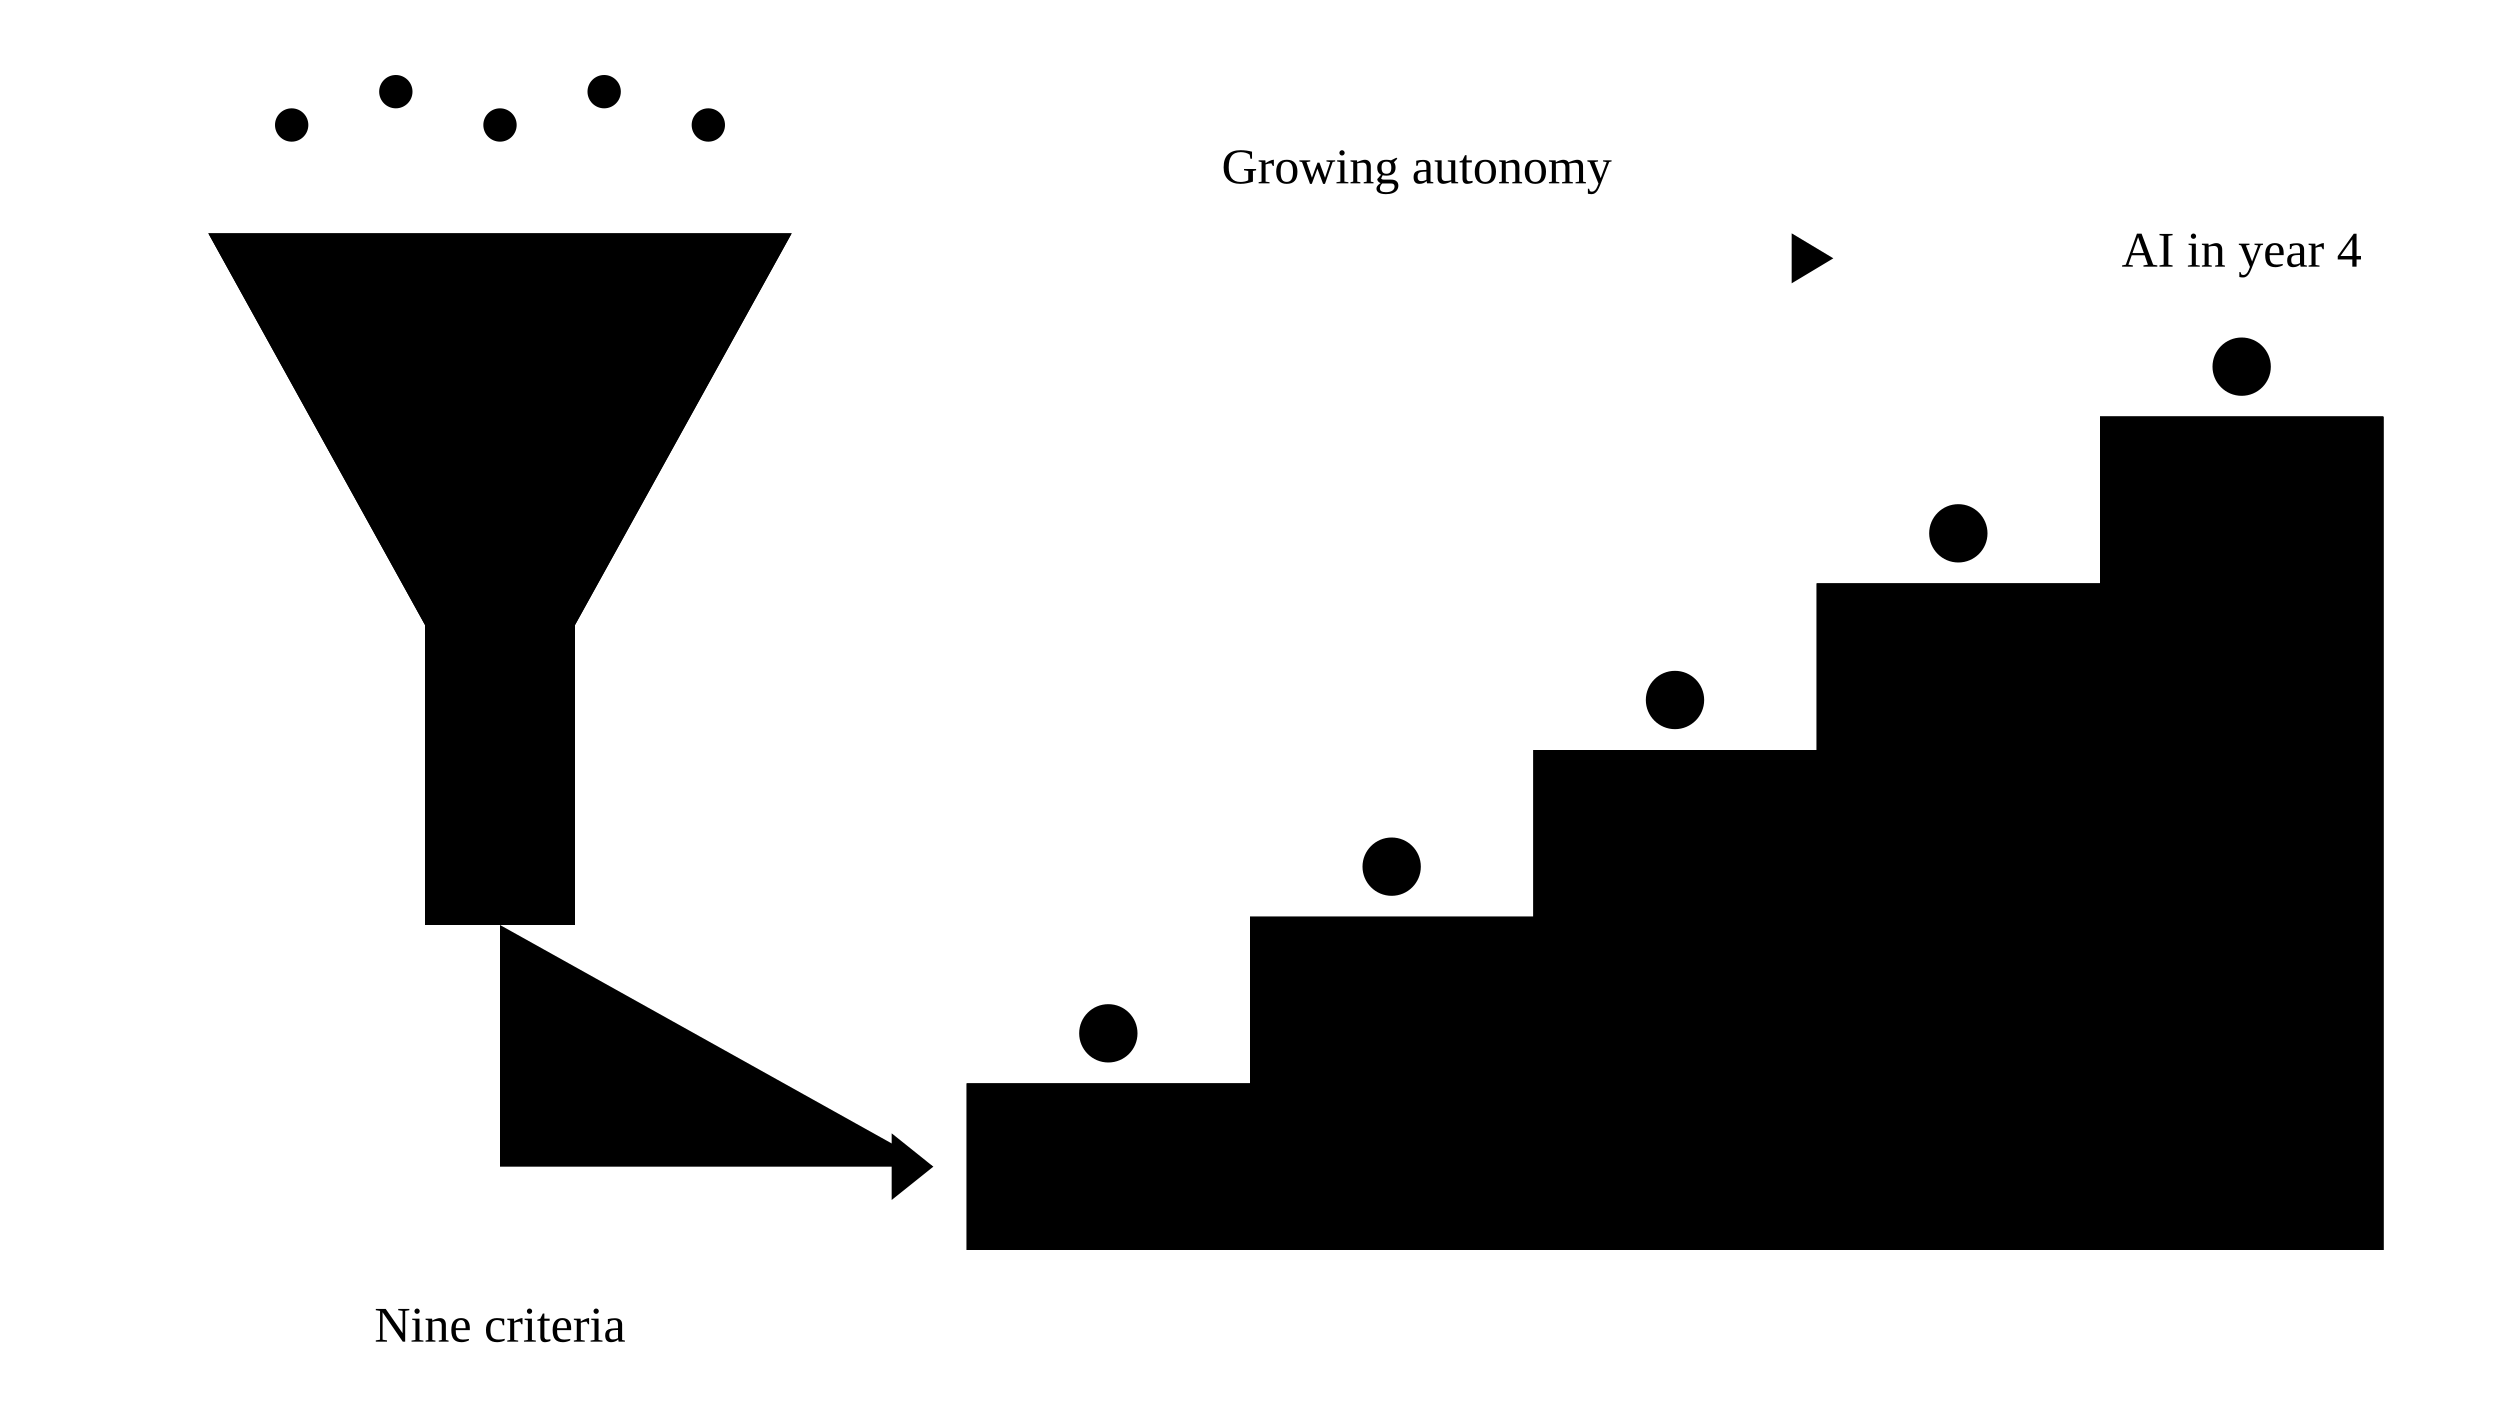
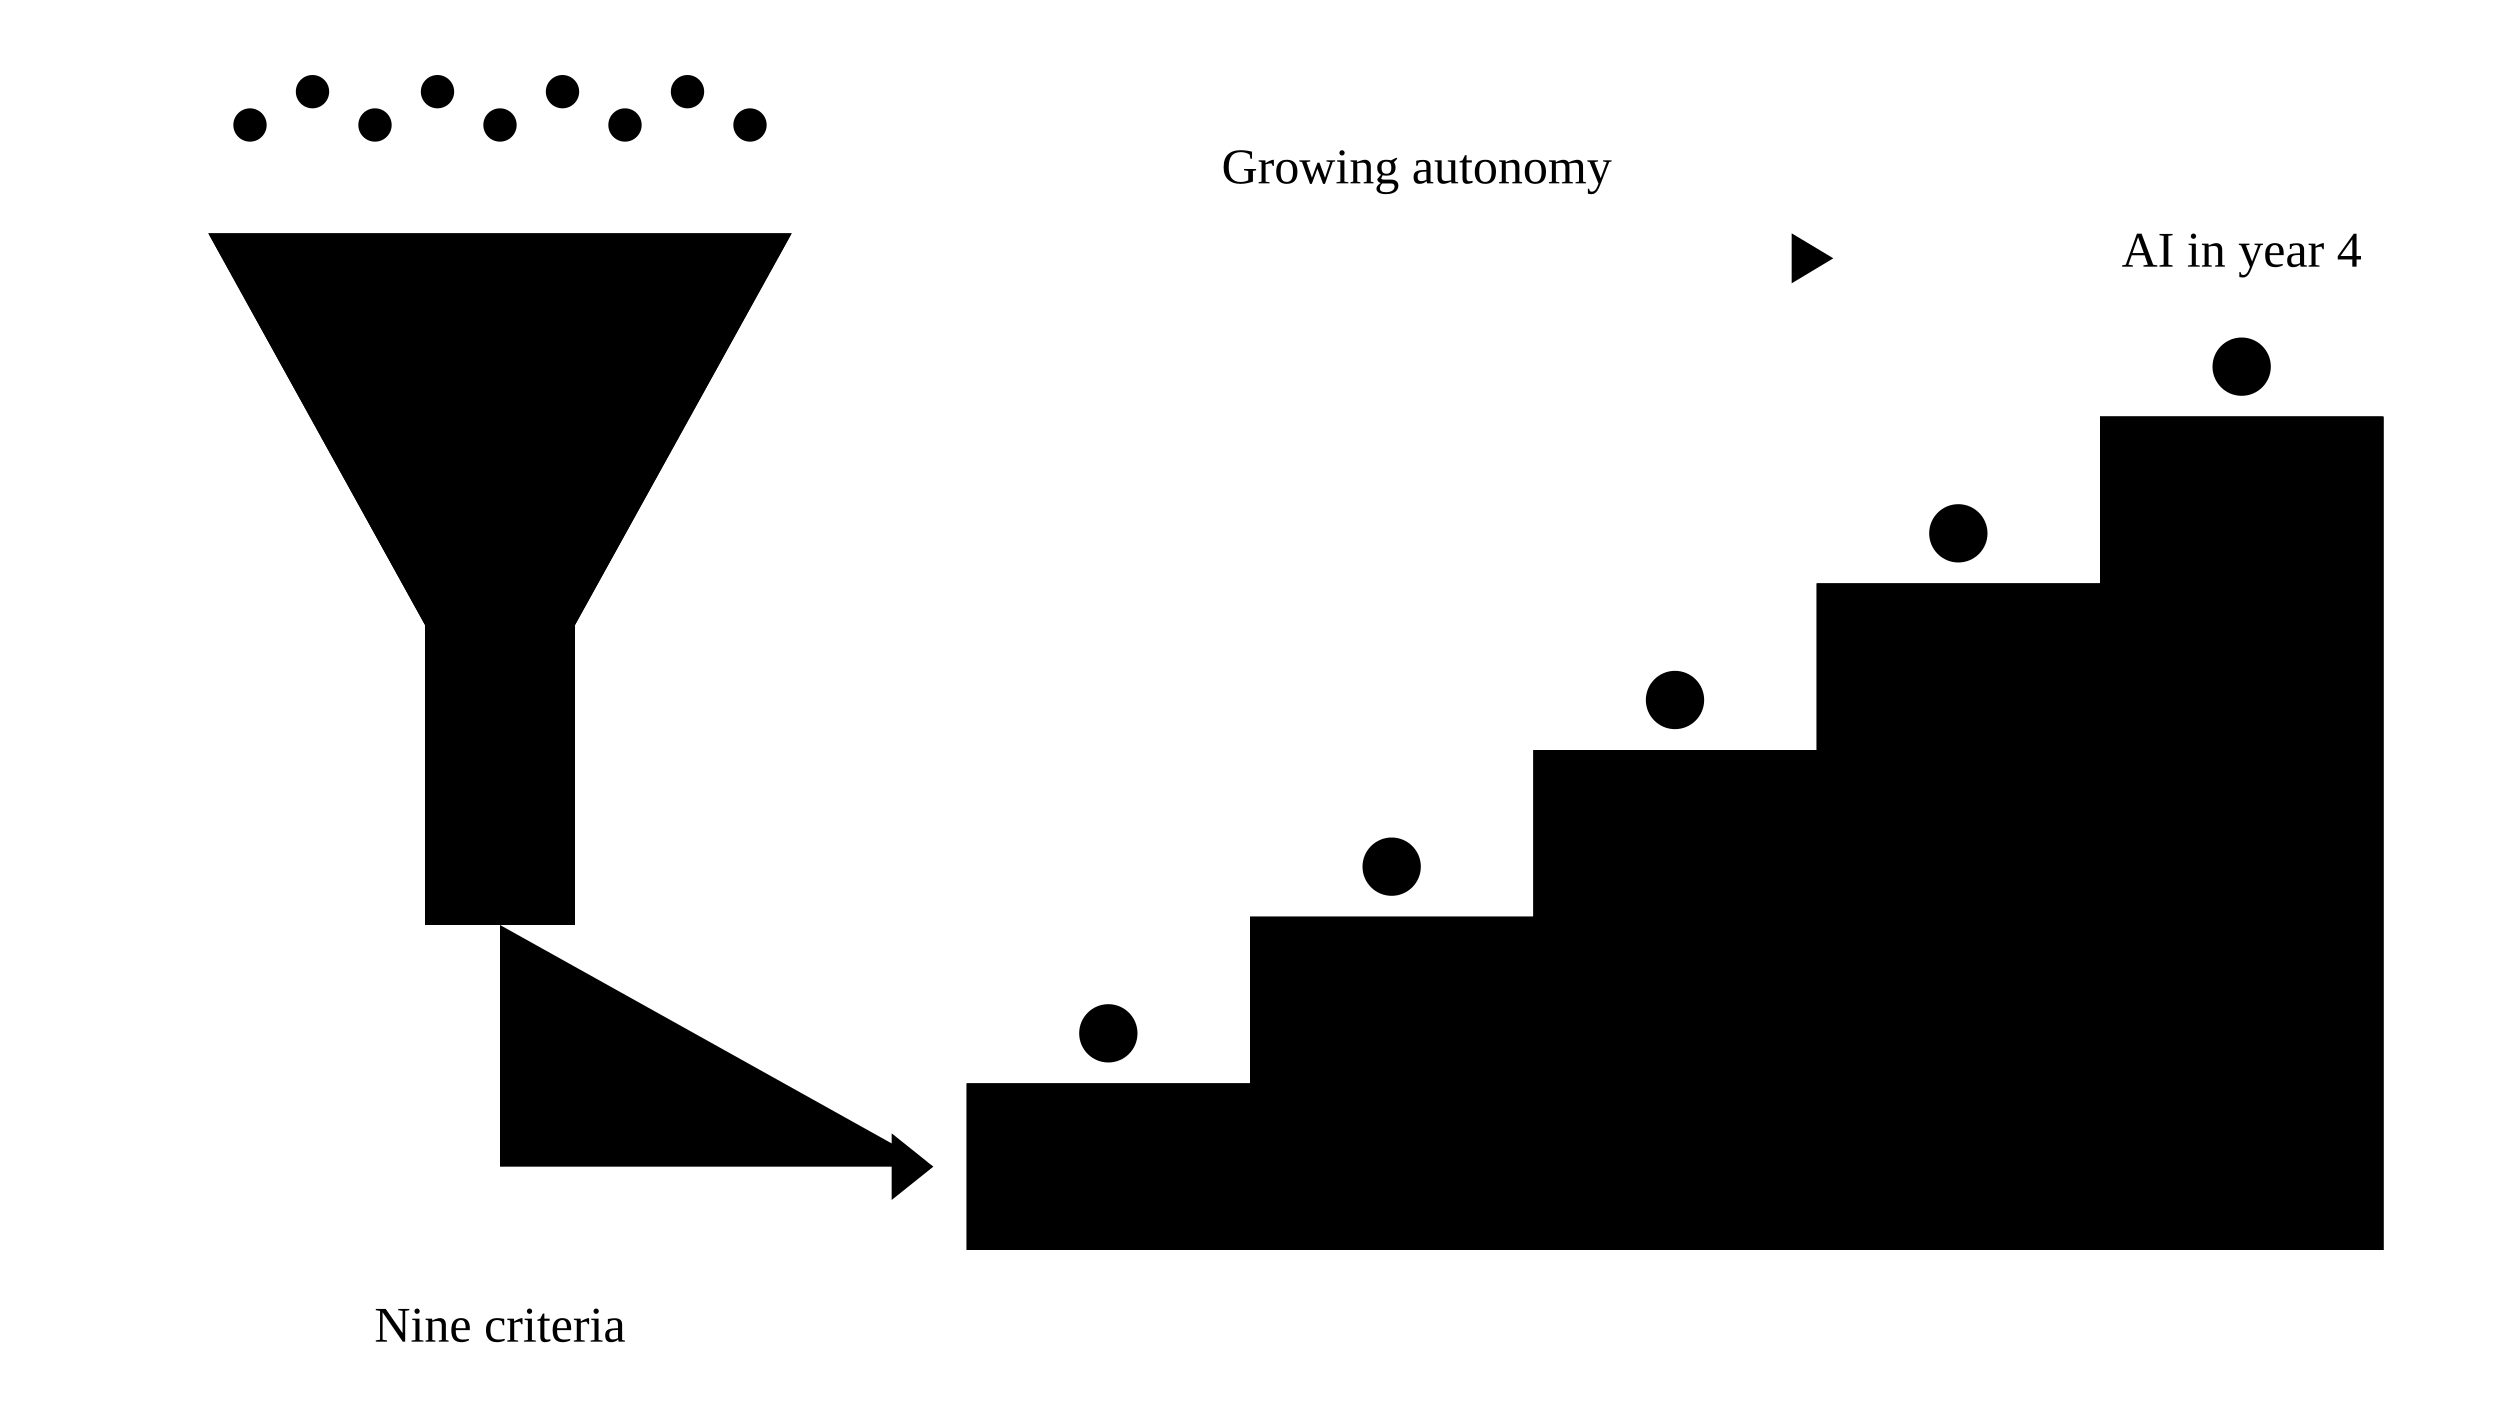
<svg xmlns="http://www.w3.org/2000/svg" viewBox="0 0 600 340">
-   <circle class="ft" cx="70" cy="30" r="4" />
-   <circle class="ft" cx="95" cy="22" r="4" />
+   <circle class="ft" cx="60" cy="30" r="4" />
+   <circle class="ft" cx="75" cy="22" r="4" />
+   <circle class="ft" cx="90" cy="30" r="4" />
+   <circle class="ft" cx="105" cy="22" r="4" />
  <circle class="ft" cx="120" cy="30" r="4" />
-   <circle class="ft" cx="145" cy="22" r="4" />
-   <circle class="ft" cx="170" cy="30" r="4" />
+   <circle class="ft" cx="135" cy="22" r="4" />
+   <circle class="ft" cx="150" cy="30" r="4" />
+   <circle class="ft" cx="165" cy="22" r="4" />
+   <circle class="ft" cx="180" cy="30" r="4" />
  <path class="fa" d="M50 56 H190 L138 150 V222 L102 222 V150 Z" />
  <path class="t" d="M50 56 H190 L138 150 V222 L102 222 V150 Z" />
  <path class="t" d="M80 90 H160 M98 122 H142" />
  <path class="a" d="M120 222 V280 H224" />
  <path class="a" d="M214 272 L224 280 L214 288" />
  <text class="lbl" x="120" y="322" text-anchor="middle">Nine criteria</text>
  <path class="fa" d="M232 300 V260 H300 V220 H368 V180 H436 V140 H504 V100 H572 V300 Z" />
  <path class="t" d="M232 300 V260 H300 V220 H368 V180 H436 V140 H504 V100 H572 V300 Z" />
  <rect class="fz" x="504" y="100" width="68" height="200" />
  <path class="t" d="M504 100 H572 V300 H504 Z" />
  <circle class="t" cx="266" cy="248" r="7" />
  <circle class="t" cx="334" cy="208" r="7" />
  <circle class="t" cx="402" cy="168" r="7" />
  <circle class="t" cx="470" cy="128" r="7" />
  <circle class="t" cx="538" cy="88" r="7" />
  <text class="lbl" x="340" y="44" text-anchor="middle">Growing autonomy</text>
  <path class="a" d="M250 62 H440 M430 56 L440 62 L430 68" />
  <text class="lbl" x="538" y="64" text-anchor="middle">AI in year 4</text>
  <path class="r" d="M520 124 l10 10 l20 -22" />
</svg>
